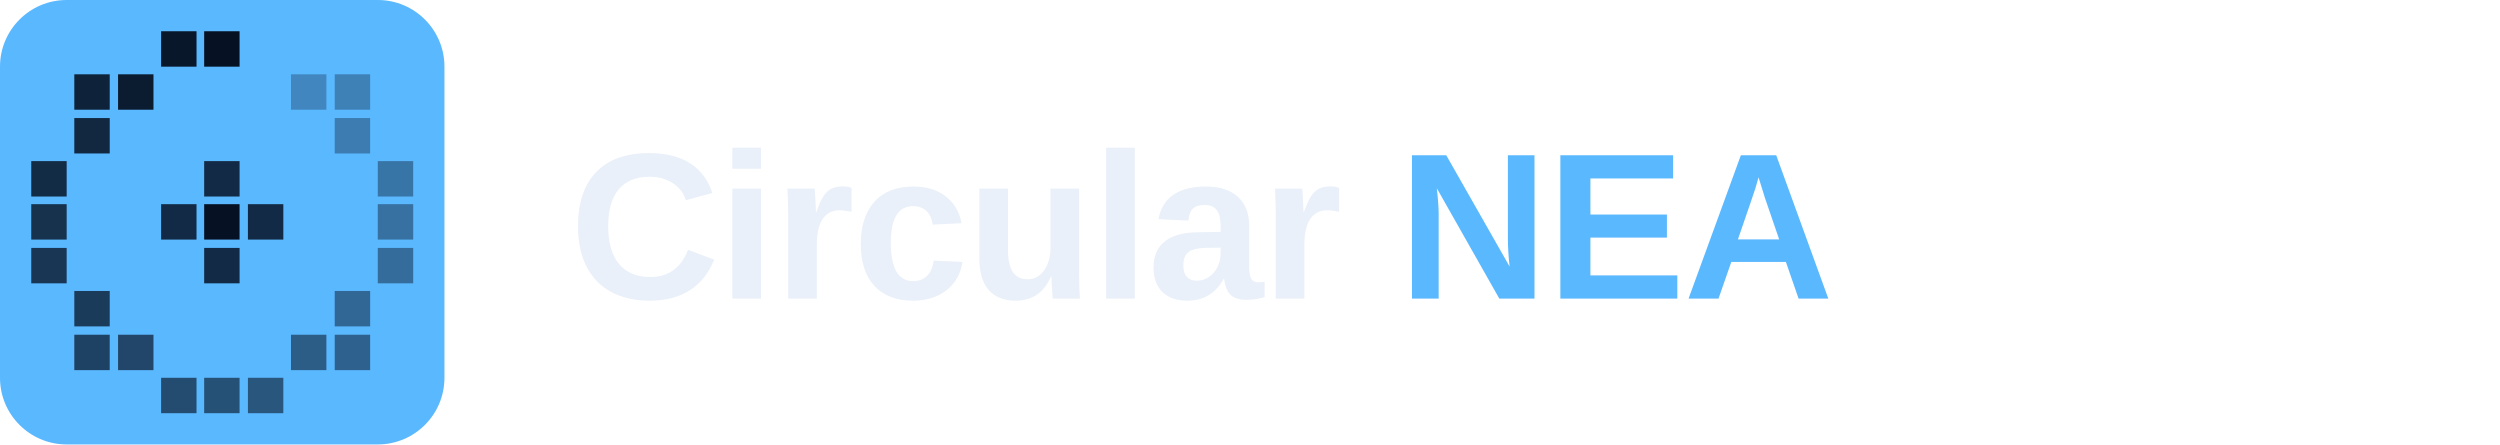
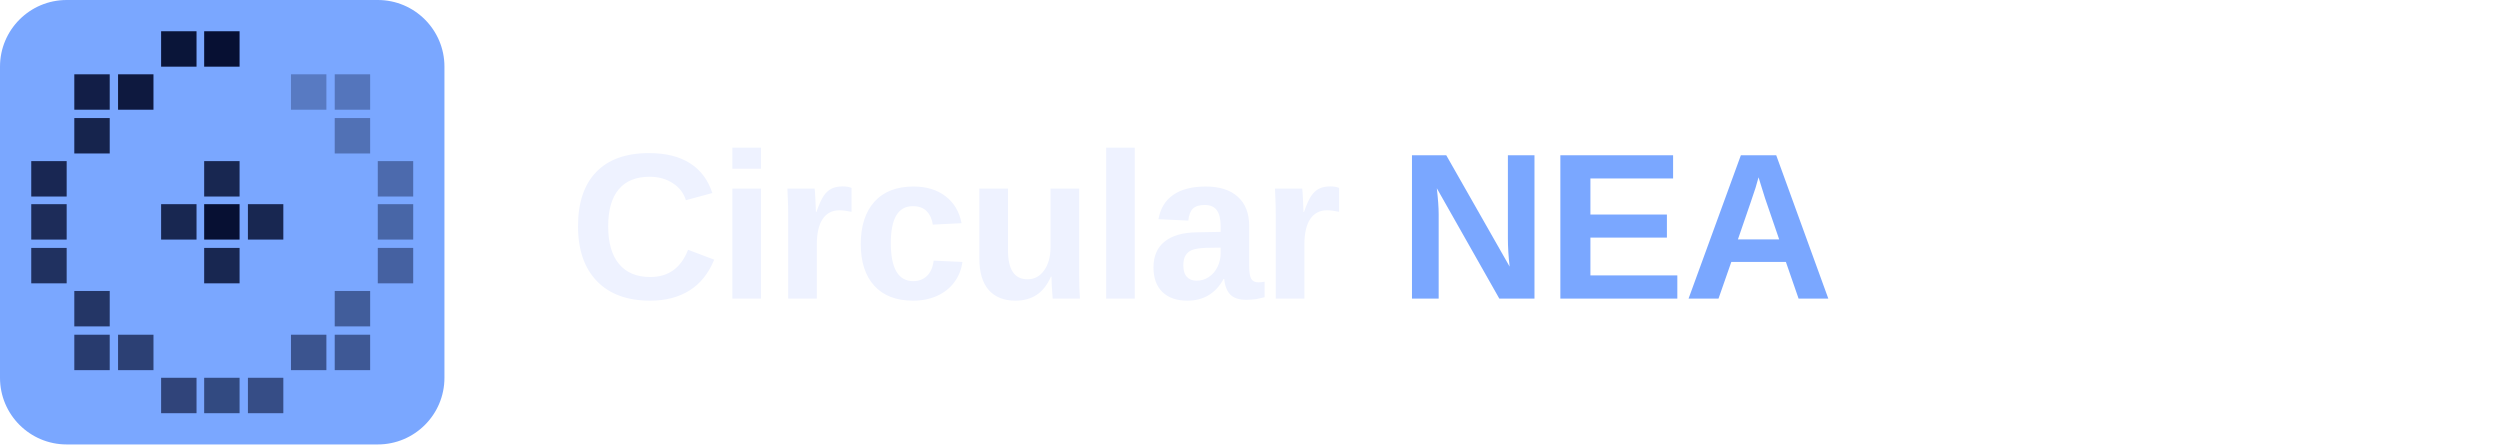
<svg xmlns="http://www.w3.org/2000/svg" viewBox="0 0 360 64" width="360" height="64" role="img" aria-label="Circular NEA">
  <g>
-     <rect width="64" height="64" rx="9.6" fill="#5ab8ff" />
-     <rect x="41.9" y="10.7" width="5.1" height="5.1" fill="#061224" opacity="0.3" />
-     <rect x="48.2" y="10.7" width="5.1" height="5.1" fill="#061224" opacity="0.33" />
-     <rect x="48.2" y="17.0" width="5.1" height="5.1" fill="#061224" opacity="0.36" />
-     <rect x="54.4" y="23.2" width="5.1" height="5.1" fill="#061224" opacity="0.4" />
-     <rect x="54.4" y="29.4" width="5.1" height="5.1" fill="#061224" opacity="0.43" />
-     <rect x="54.4" y="35.7" width="5.1" height="5.1" fill="#061224" opacity="0.46" />
-     <rect x="48.2" y="41.9" width="5.1" height="5.1" fill="#061224" opacity="0.49" />
-     <rect x="48.2" y="48.2" width="5.1" height="5.1" fill="#061224" opacity="0.52" />
-     <rect x="41.9" y="48.2" width="5.1" height="5.1" fill="#061224" opacity="0.55" />
-     <rect x="35.7" y="54.4" width="5.1" height="5.1" fill="#061224" opacity="0.59" />
-     <rect x="29.4" y="54.4" width="5.1" height="5.1" fill="#061224" opacity="0.62" />
-     <rect x="23.2" y="54.4" width="5.1" height="5.1" fill="#061224" opacity="0.65" />
-     <rect x="17.0" y="48.2" width="5.1" height="5.1" fill="#061224" opacity="0.68" />
-     <rect x="10.7" y="48.2" width="5.1" height="5.1" fill="#061224" opacity="0.71" />
-     <rect x="10.7" y="41.9" width="5.1" height="5.1" fill="#061224" opacity="0.75" />
-     <rect x="4.5" y="35.7" width="5.1" height="5.1" fill="#061224" opacity="0.78" />
-     <rect x="4.5" y="29.4" width="5.1" height="5.1" fill="#061224" opacity="0.81" />
-     <rect x="4.5" y="23.2" width="5.1" height="5.1" fill="#061224" opacity="0.84" />
-     <rect x="10.7" y="17.0" width="5.1" height="5.1" fill="#061224" opacity="0.87" />
-     <rect x="10.7" y="10.7" width="5.1" height="5.1" fill="#061224" opacity="0.9" />
-     <rect x="17.0" y="10.7" width="5.1" height="5.1" fill="#061224" opacity="0.94" />
-     <rect x="23.2" y="4.5" width="5.1" height="5.1" fill="#061224" opacity="0.97" />
-     <rect x="29.4" y="4.5" width="5.1" height="5.1" fill="#061224" />
-     <rect x="29.4" y="23.2" width="5.1" height="5.1" fill="#061224" opacity="0.85" />
-     <rect x="23.2" y="29.4" width="5.1" height="5.1" fill="#061224" opacity="0.85" />
-     <rect x="29.4" y="29.4" width="5.1" height="5.1" fill="#061224" />
-     <rect x="35.7" y="29.4" width="5.1" height="5.1" fill="#061224" opacity="0.85" />
-     <rect x="29.4" y="35.7" width="5.1" height="5.1" fill="#061224" opacity="0.85" />
+     <rect width="64" height="64" rx="9.6" fill="#7aa7ff" />
+     <rect x="41.9" y="10.7" width="5.1" height="5.1" fill="#071033" opacity="0.3" />
+     <rect x="48.2" y="10.7" width="5.1" height="5.1" fill="#071033" opacity="0.33" />
+     <rect x="48.2" y="17.0" width="5.1" height="5.1" fill="#071033" opacity="0.36" />
+     <rect x="54.4" y="23.2" width="5.1" height="5.1" fill="#071033" opacity="0.4" />
+     <rect x="54.4" y="29.4" width="5.1" height="5.1" fill="#071033" opacity="0.43" />
+     <rect x="54.4" y="35.7" width="5.1" height="5.1" fill="#071033" opacity="0.46" />
+     <rect x="48.2" y="41.9" width="5.1" height="5.1" fill="#071033" opacity="0.49" />
+     <rect x="48.2" y="48.2" width="5.1" height="5.1" fill="#071033" opacity="0.52" />
+     <rect x="41.9" y="48.2" width="5.1" height="5.1" fill="#071033" opacity="0.55" />
+     <rect x="35.7" y="54.4" width="5.1" height="5.1" fill="#071033" opacity="0.59" />
+     <rect x="29.4" y="54.4" width="5.1" height="5.1" fill="#071033" opacity="0.62" />
+     <rect x="23.2" y="54.4" width="5.1" height="5.1" fill="#071033" opacity="0.65" />
+     <rect x="17.0" y="48.2" width="5.1" height="5.1" fill="#071033" opacity="0.68" />
+     <rect x="10.7" y="48.2" width="5.1" height="5.1" fill="#071033" opacity="0.71" />
+     <rect x="10.7" y="41.9" width="5.1" height="5.1" fill="#071033" opacity="0.75" />
+     <rect x="4.5" y="35.7" width="5.1" height="5.1" fill="#071033" opacity="0.78" />
+     <rect x="4.5" y="29.4" width="5.1" height="5.1" fill="#071033" opacity="0.81" />
+     <rect x="4.5" y="23.2" width="5.1" height="5.1" fill="#071033" opacity="0.84" />
+     <rect x="10.7" y="17.0" width="5.1" height="5.1" fill="#071033" opacity="0.87" />
+     <rect x="10.7" y="10.7" width="5.1" height="5.1" fill="#071033" opacity="0.9" />
+     <rect x="17.0" y="10.7" width="5.1" height="5.1" fill="#071033" opacity="0.94" />
+     <rect x="23.2" y="4.5" width="5.1" height="5.1" fill="#071033" opacity="0.97" />
+     <rect x="29.4" y="4.5" width="5.1" height="5.1" fill="#071033" />
+     <rect x="29.4" y="23.2" width="5.1" height="5.1" fill="#071033" opacity="0.85" />
+     <rect x="23.2" y="29.4" width="5.1" height="5.1" fill="#071033" opacity="0.85" />
+     <rect x="29.4" y="29.4" width="5.1" height="5.1" fill="#071033" />
+     <rect x="35.7" y="29.4" width="5.1" height="5.1" fill="#071033" opacity="0.85" />
+     <rect x="29.4" y="35.7" width="5.1" height="5.1" fill="#071033" opacity="0.85" />
  </g>
-   <text x="82" y="43" fill="#e9f0f9" font-family="'Archivo', 'Archivo Variable', 'Helvetica Neue', Arial, sans-serif" font-size="30" font-weight="800" font-stretch="112%" letter-spacing="-0.3">Circular <tspan fill="#5ab8ff">NEA</tspan>
+   <text x="82" y="43" fill="#eef2ff" font-family="'Archivo', 'Archivo Variable', 'Helvetica Neue', Arial, sans-serif" font-size="30" font-weight="800" font-stretch="112%" letter-spacing="-0.3">Circular <tspan fill="#7aa7ff">NEA</tspan>
  </text>
</svg>
